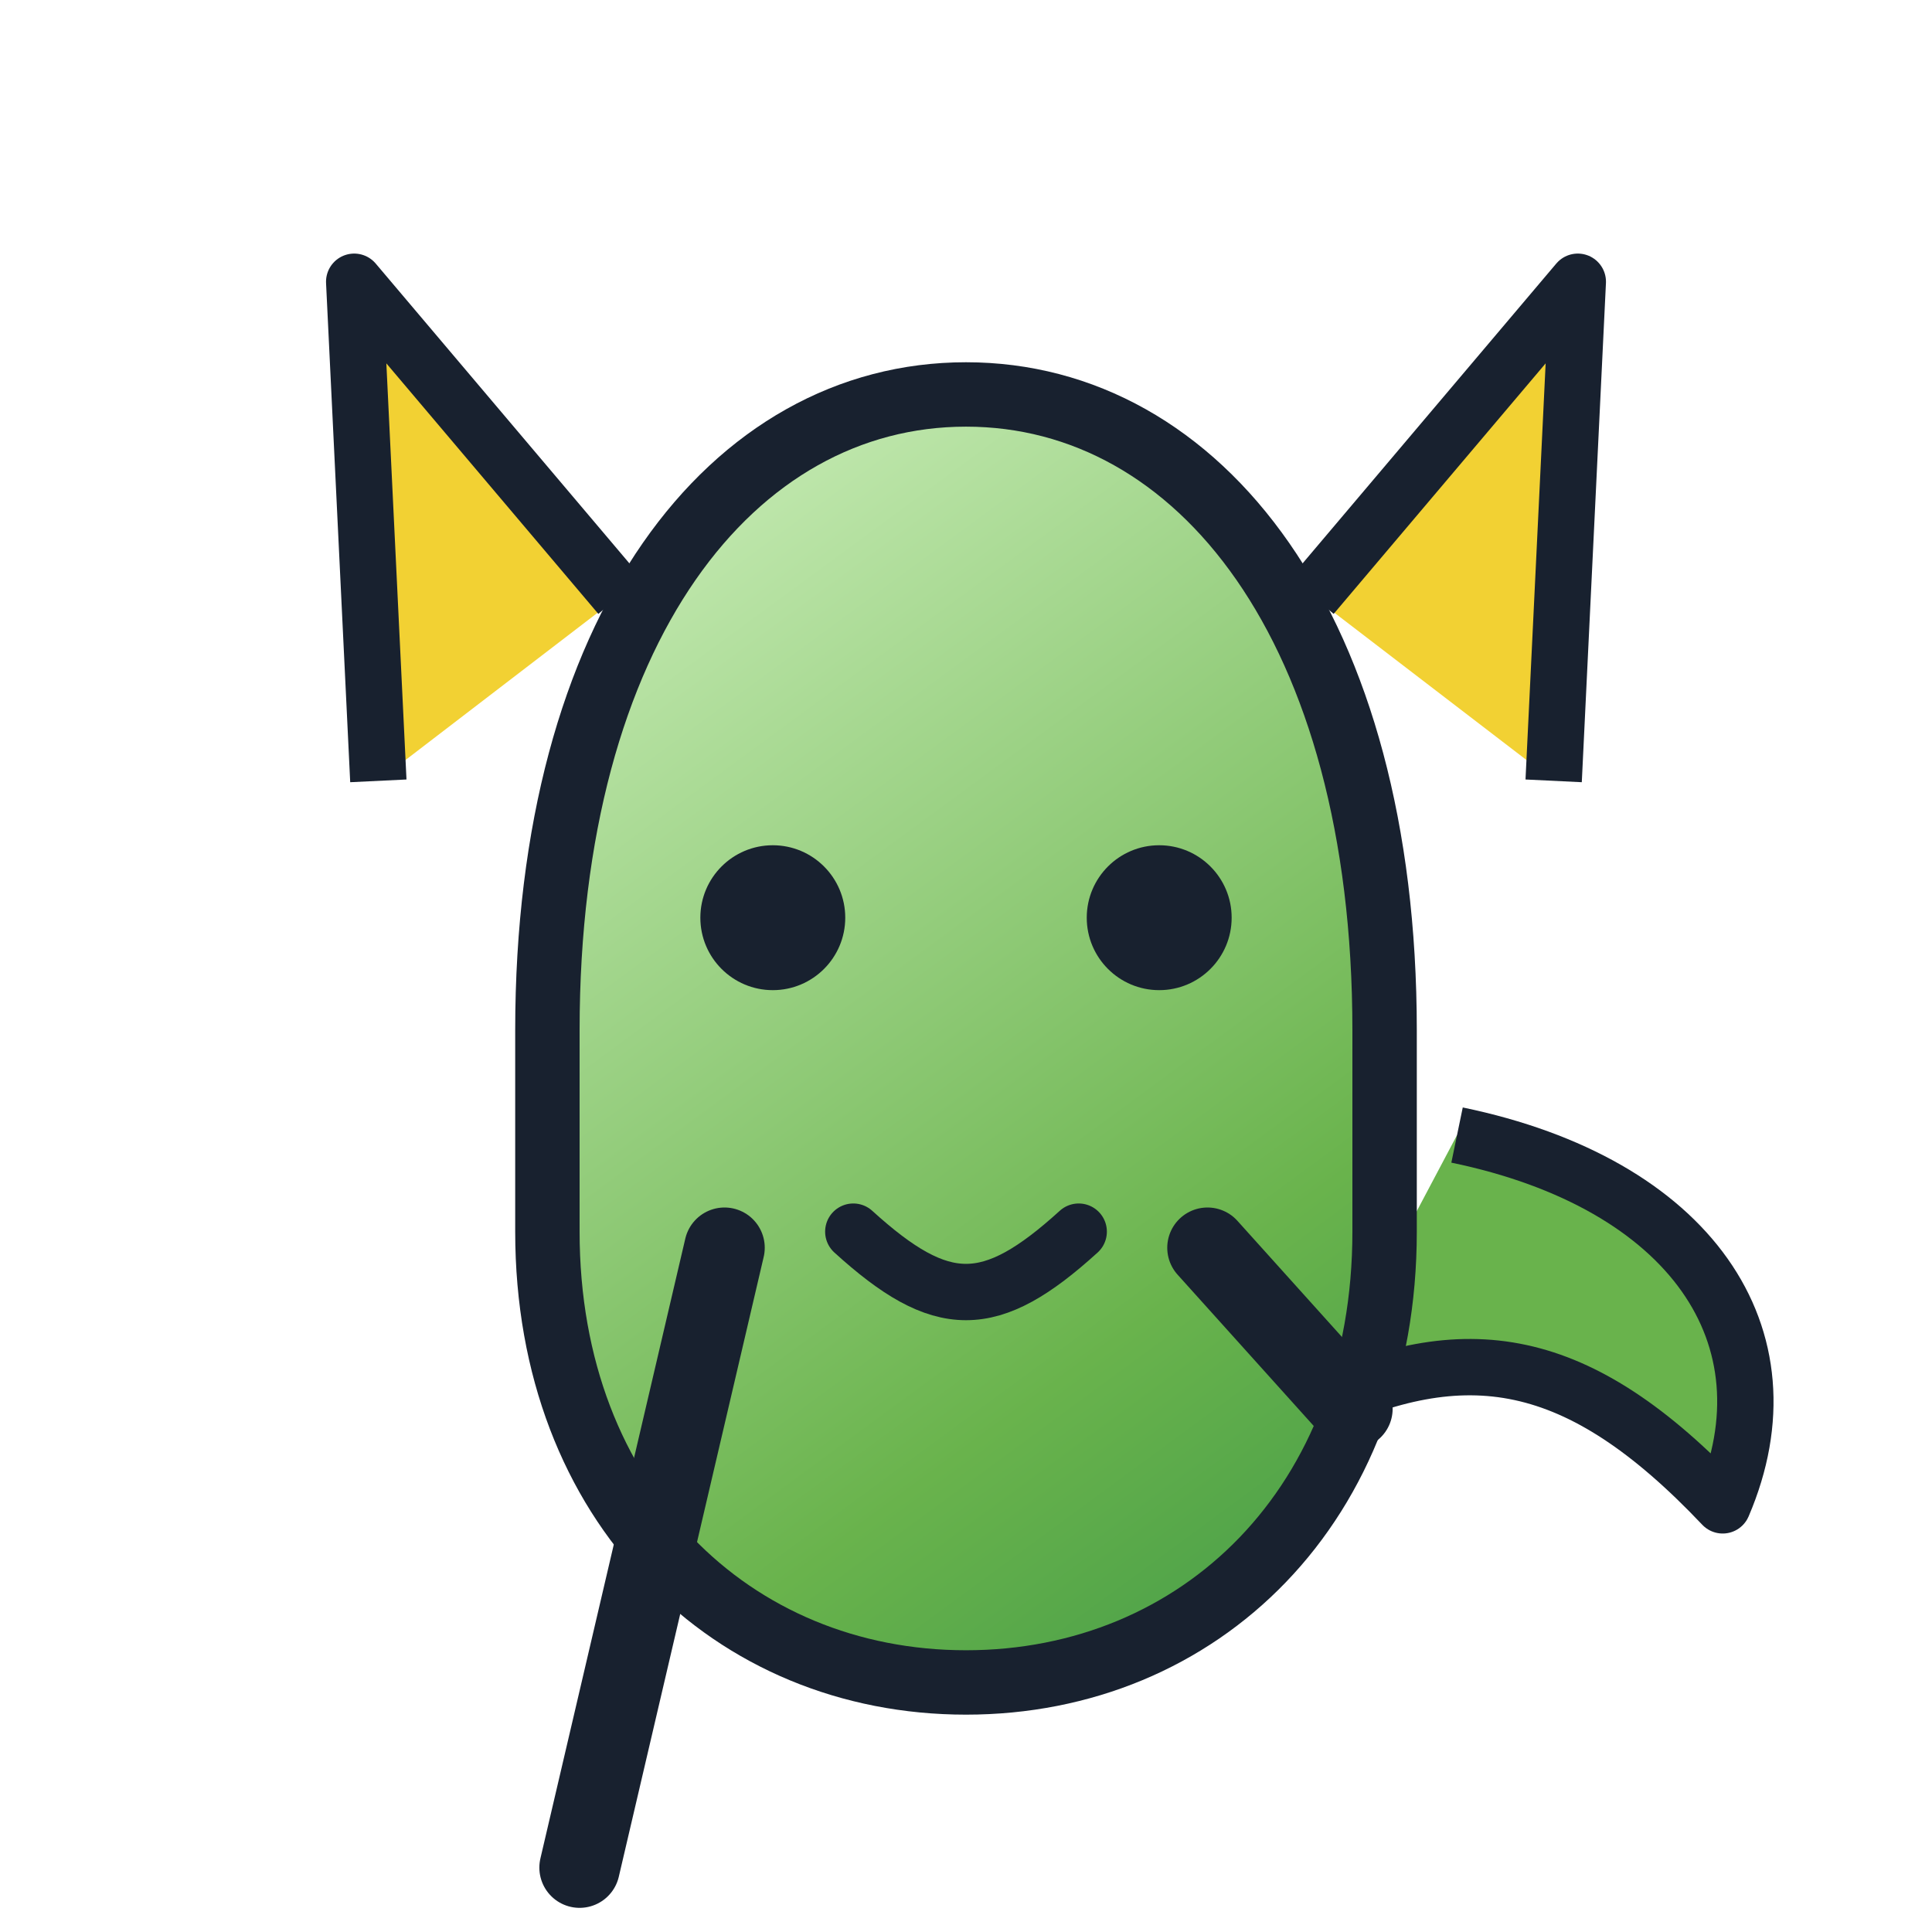
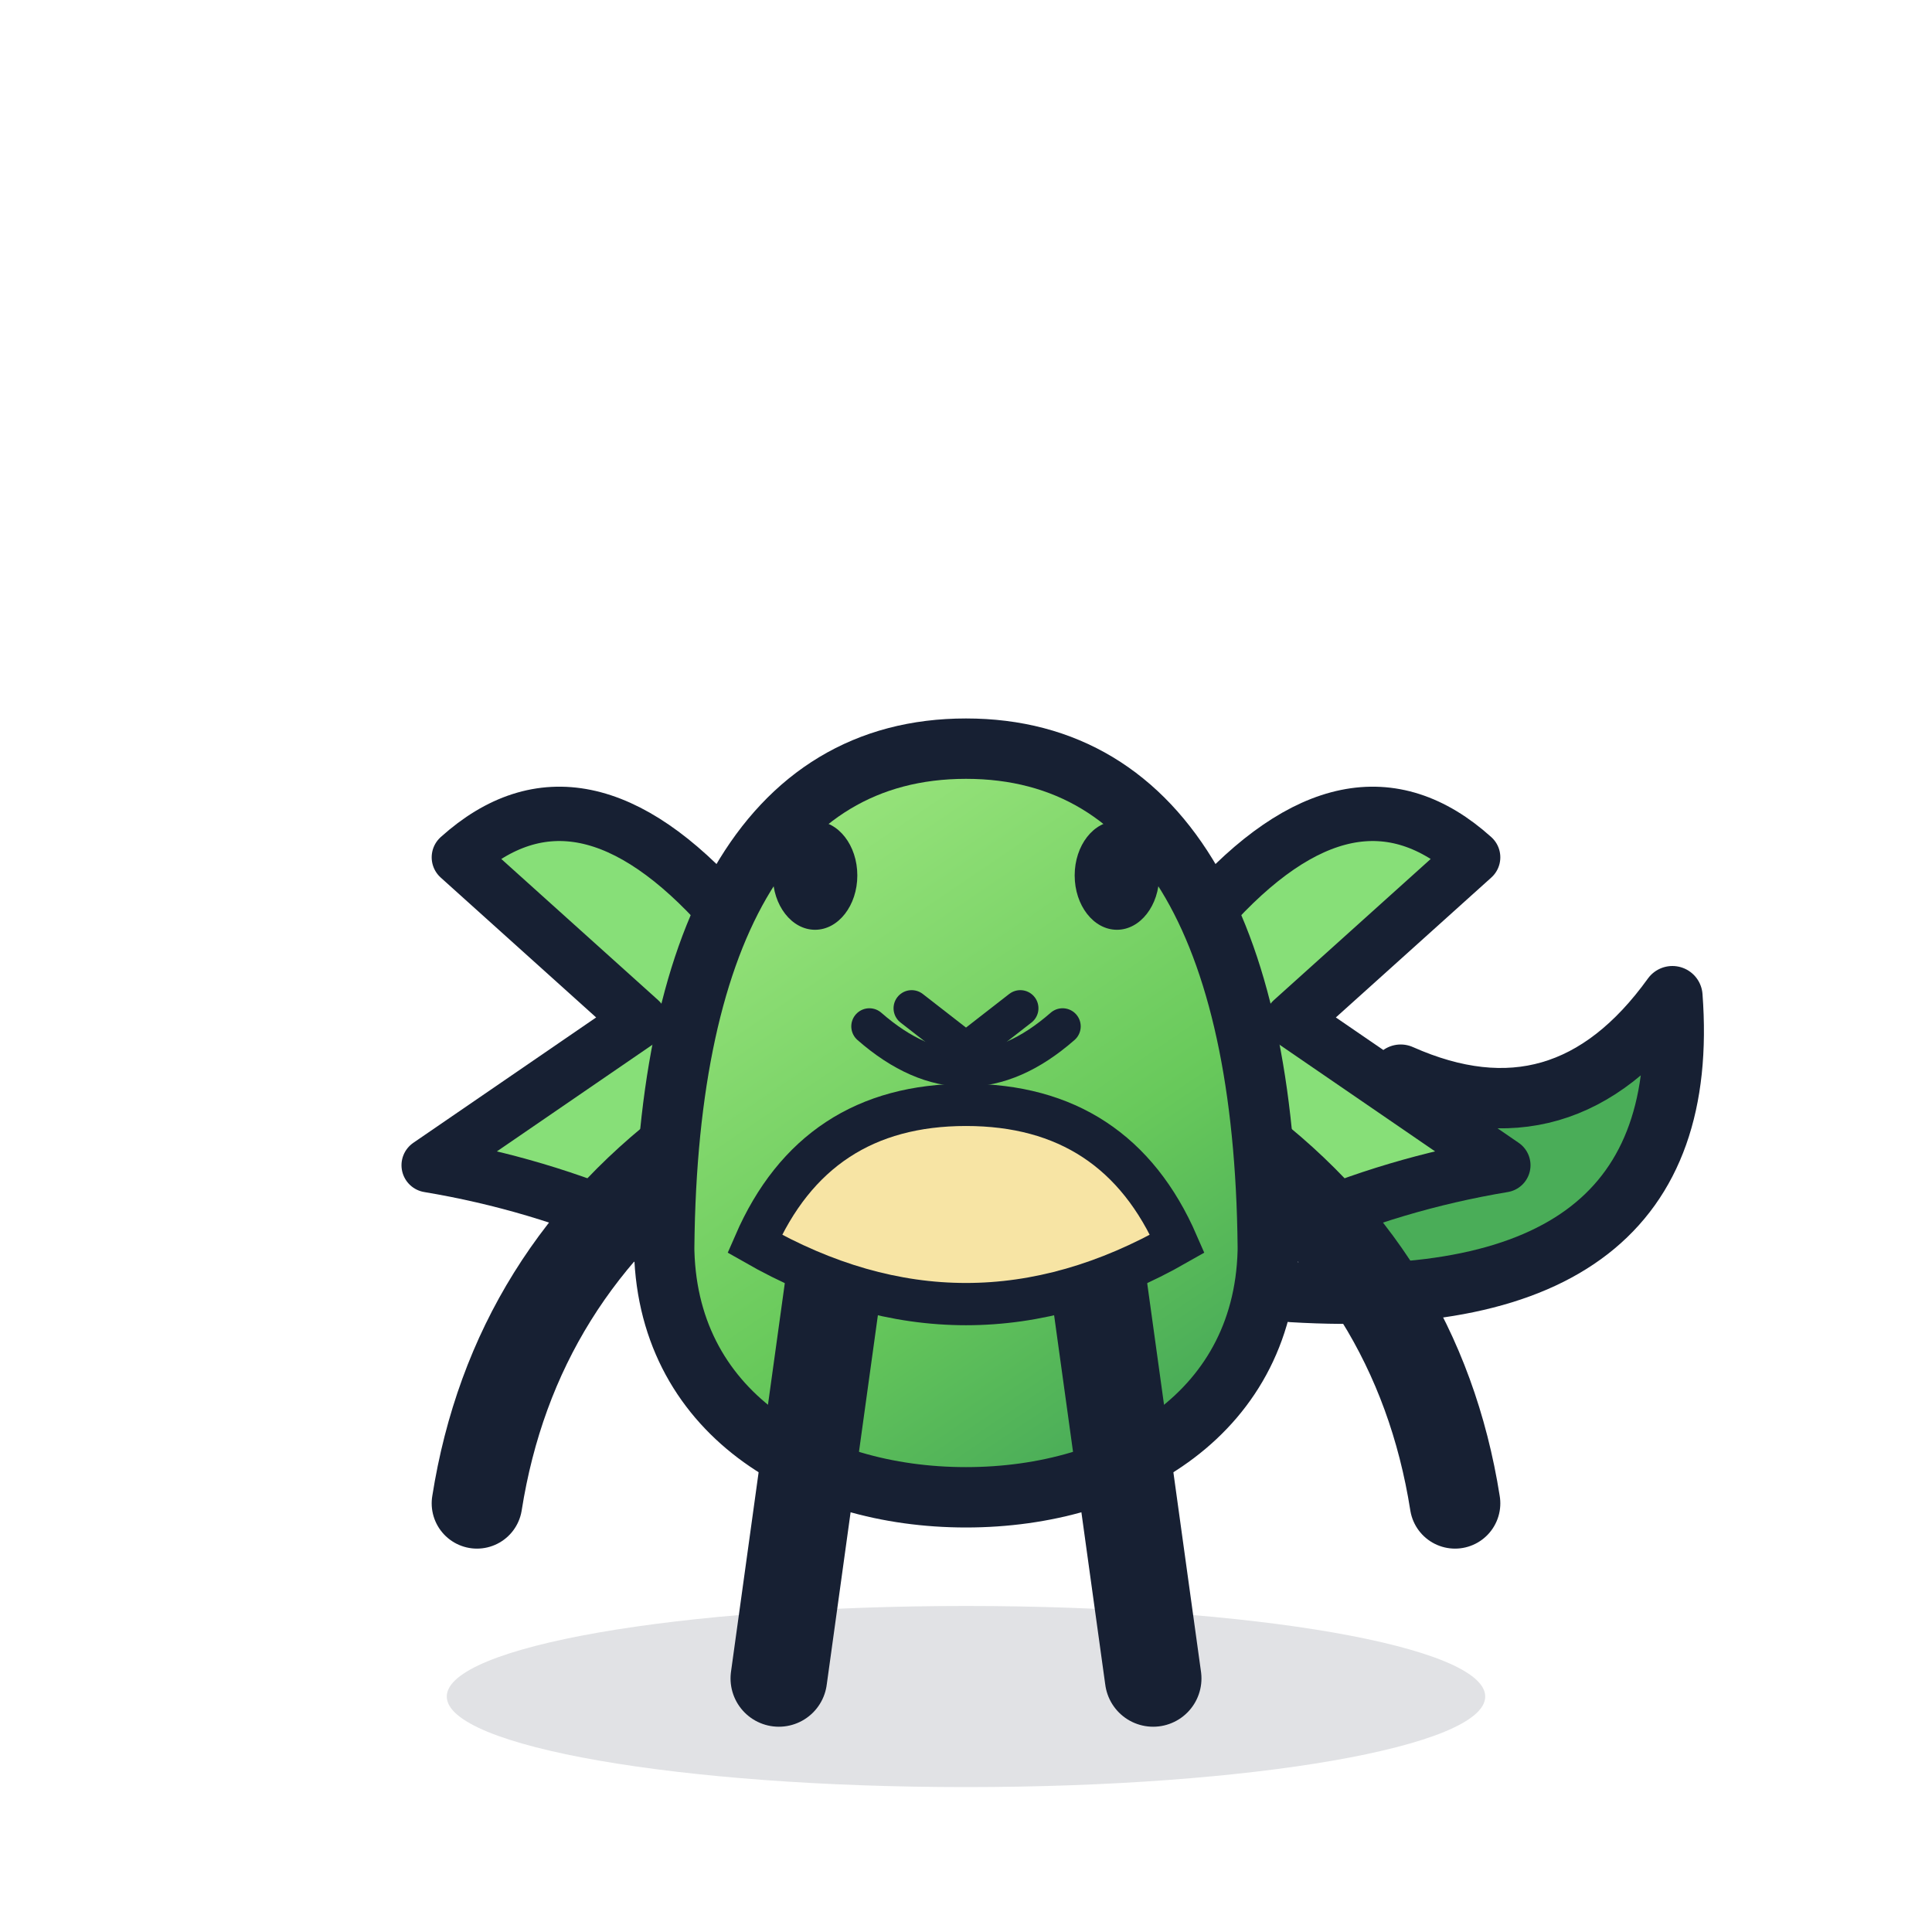
- <svg xmlns="http://www.w3.org/2000/svg" viewBox="0 0 240 240" role="img" aria-label="Dragon Hatchling stage">
+ <svg xmlns="http://www.w3.org/2000/svg" viewBox="0 0 320 320" role="img" aria-label="Dragon Hatchling stage">
  <defs>
-     <linearGradient id="body" x1="48" x2="192" y1="28" y2="224" gradientUnits="userSpaceOnUse">
-       <stop stop-color="#e7ffd9" />
-       <stop offset=".68" stop-color="#69b34c" />
-       <stop offset="1" stop-color="#2f8f46" />
+     <linearGradient id="body" x1="95" y1="70" x2="228" y2="266" gradientUnits="userSpaceOnUse">
+       <stop stop-color="#c9ff9d" />
+       <stop offset=".62" stop-color="#68c95b" />
+       <stop offset="1" stop-color="#298d55" />
    </linearGradient>
+     <filter id="soft">
+       <feGaussianBlur stdDeviation="5" />
+     </filter>
  </defs>
-   <path d="M181 141c29 6 42 25 33 46-18-19-32-21-51-12" fill="#69b34c" stroke="#18212f" stroke-width="7" stroke-linejoin="round" />
-   <path d="M77 74 44 35l3 62" fill="#f2d133" stroke="#18212f" stroke-width="7" stroke-linejoin="round" />
-   <path d="m163 74 33-39-3 62" fill="#f2d133" stroke="#18212f" stroke-width="7" stroke-linejoin="round" />
-   <path d="M68 128c0-50 23-79 52-79s52 29 52 79v25c0 34-23 56-52 56s-52-22-52-56z" fill="url(#body)" stroke="#18212f" stroke-width="8" />
-   <circle cx="96" cy="114" r="9" fill="#18212f" />
-   <circle cx="144" cy="114" r="9" fill="#18212f" />
-   <path d="M106 153c11 10 17 10 28 0" fill="none" stroke="#18212f" stroke-width="7" stroke-linecap="round" />
-   <path d="M90 155 72 232M150 155l18 20" stroke="#18212f" stroke-width="10" stroke-linecap="round" />
+   <ellipse cx="160" cy="281" rx="86" ry="15" fill="#172033" opacity=".13" />
+   <path d="M214 214q67 4 63-49-18 25-45 13" fill="#4aad58" stroke="#172033" stroke-width="10" stroke-linecap="round" stroke-linejoin="round" />
+   <path d="M120 151Q96 124 76 142l30 27-35 24q36 6 66 29Z" fill="#87df78" stroke="#172033" stroke-width="9" stroke-linejoin="round" />
+   <path d="M200 151Q224 124 244 142l-30 27 35 24q-36 6-66 29Z" fill="#87df78" stroke="#172033" stroke-width="9" stroke-linejoin="round" />
+   <path d="M117 188q-32 23-38 61M203 188q32 23 38 61" fill="none" stroke="#172033" stroke-width="15" stroke-linecap="round" />
+   <path d="M160 124C127 124 110 155 110 209V206C110 234 134 248 160 248S210 234 210 206V209C210 155 193 124 160 124Z" fill="url(#body)" stroke="#172033" stroke-width="10" />
+   <path d="M138 213 129 278M182 213l9 65" fill="none" stroke="#172033" stroke-width="16" stroke-linecap="round" />
+   <path d="M160 183q-25 0-35 23 35 20 70 0-10-23-35-23Z" fill="#f7e4a4" stroke="#172033" stroke-width="7" />
+   <ellipse cx="135" cy="145" rx="7" ry="9" fill="#172033" />
+   <ellipse cx="185" cy="145" rx="7" ry="9" fill="#172033" />
+   <path d="M144 170 Q160 184 176 170" fill="none" stroke="#172033" stroke-width="6" stroke-linecap="round" />
+   <path d="m151 167 9 7 9-7" fill="none" stroke="#172033" stroke-width="6" stroke-linecap="round" stroke-linejoin="round" />
</svg>
